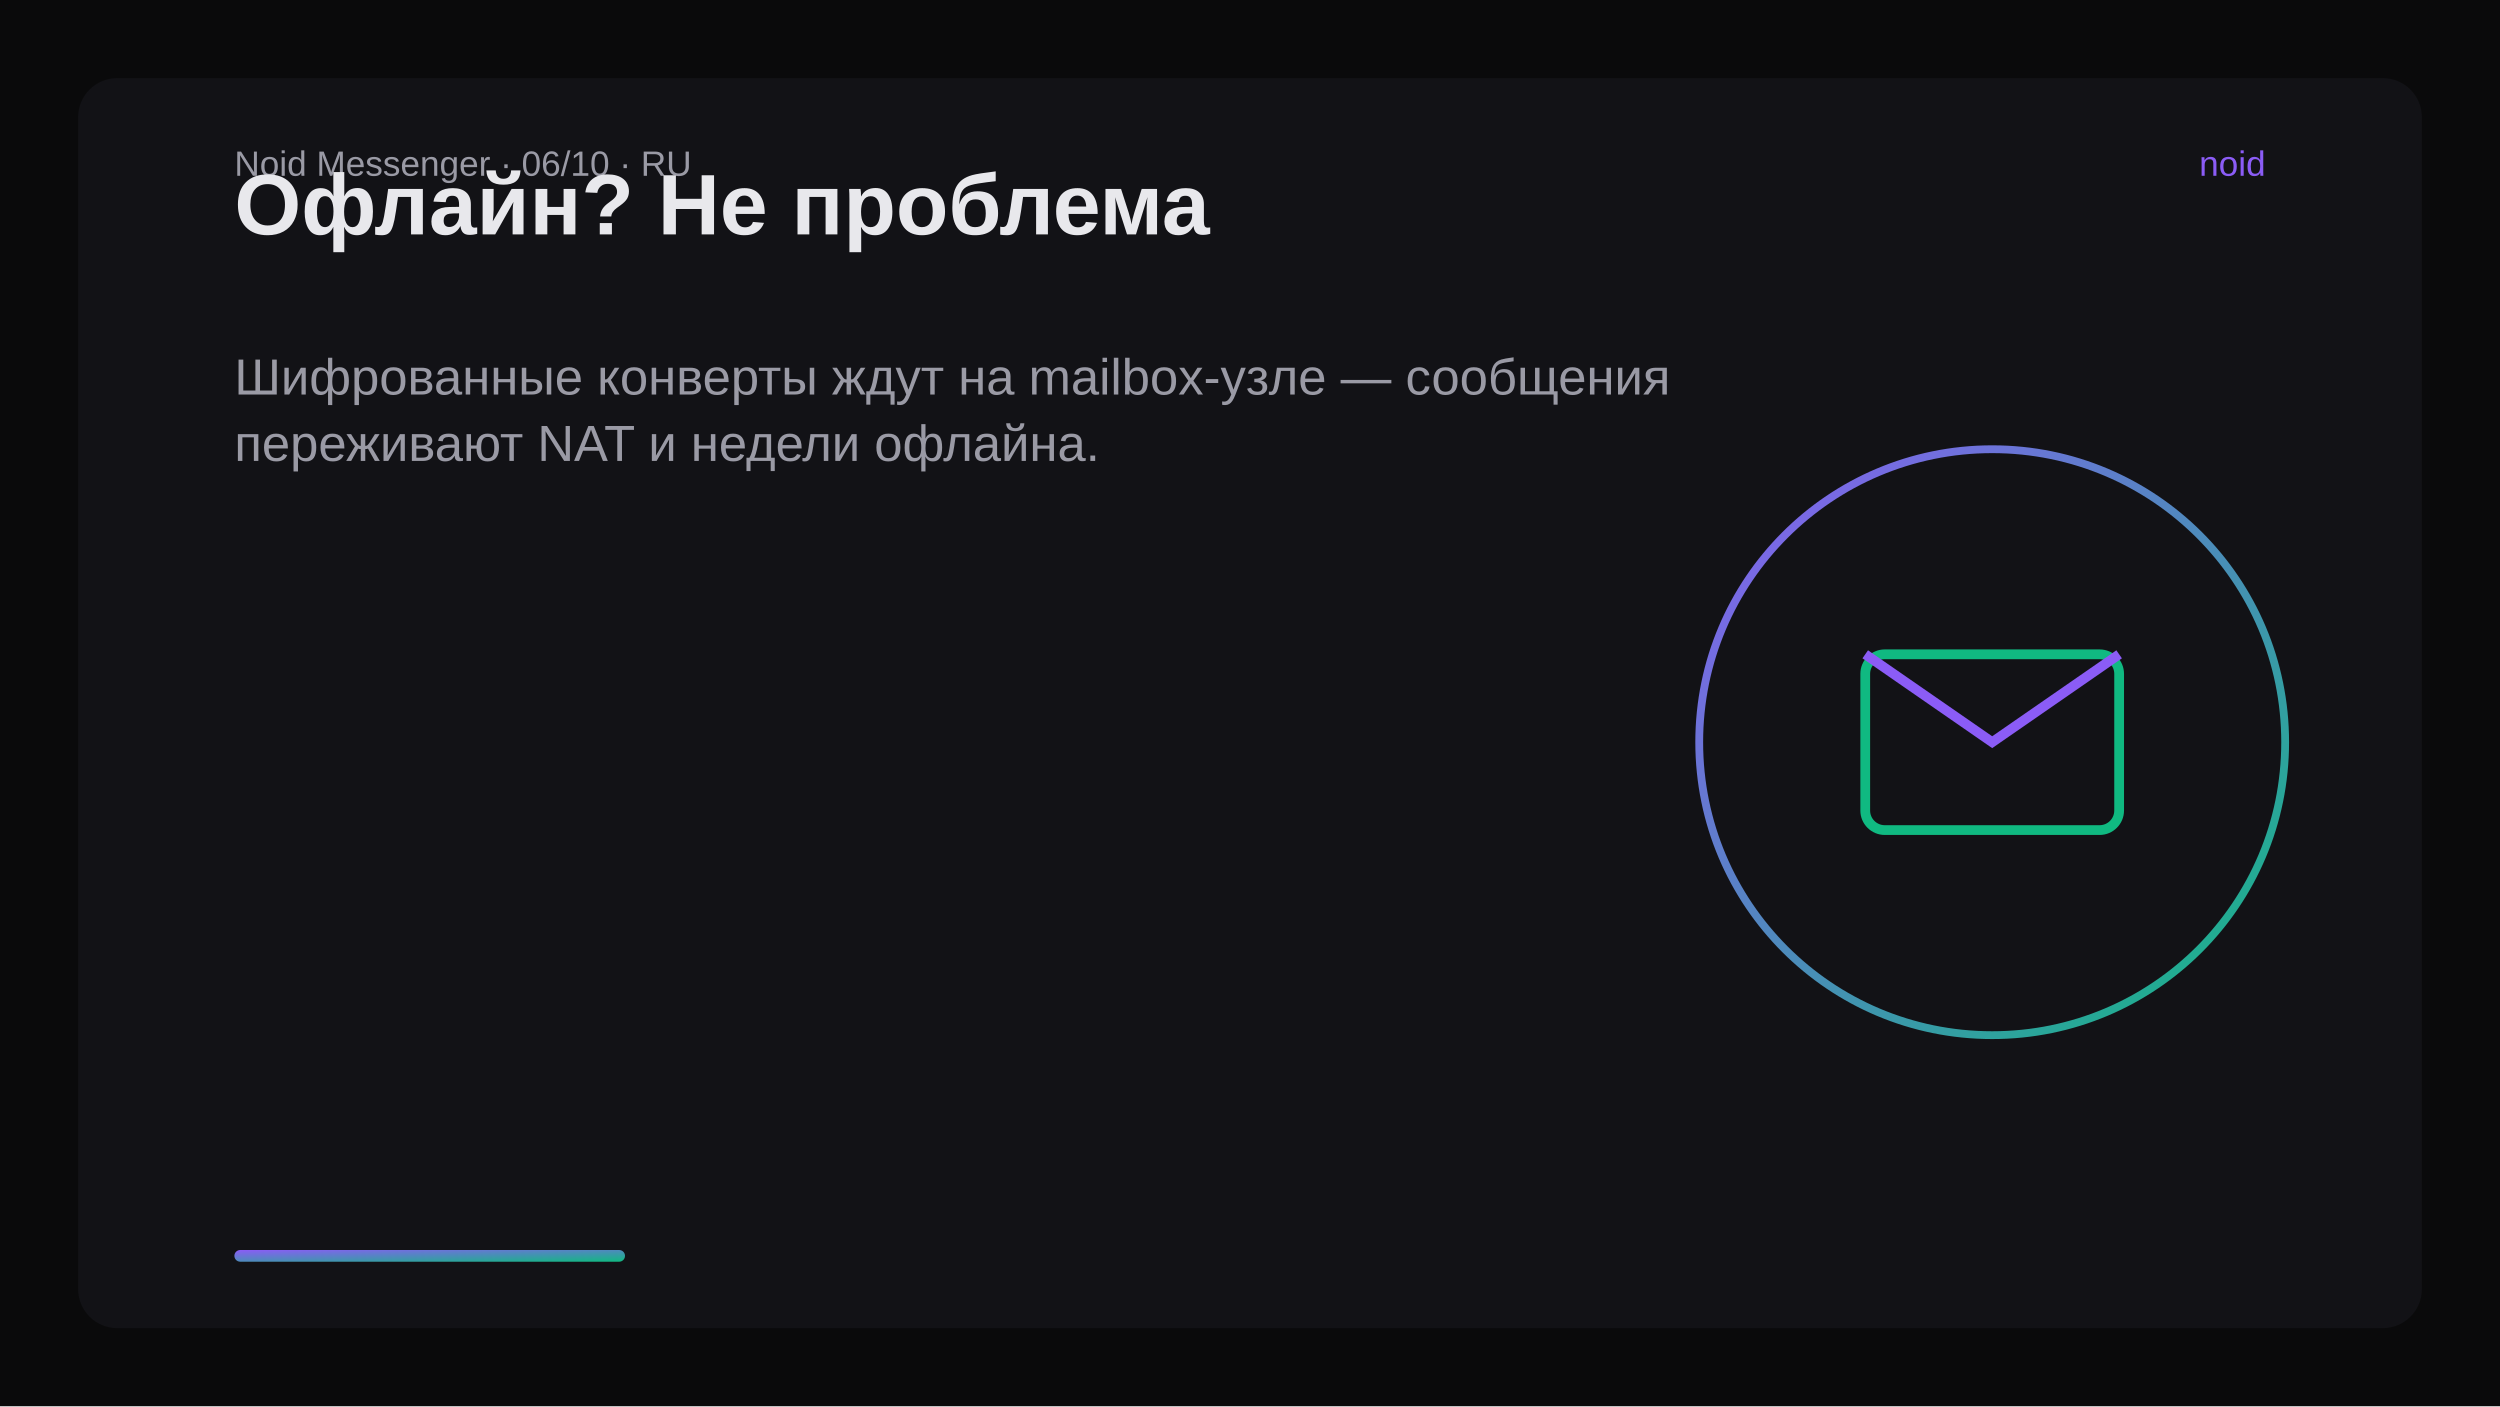
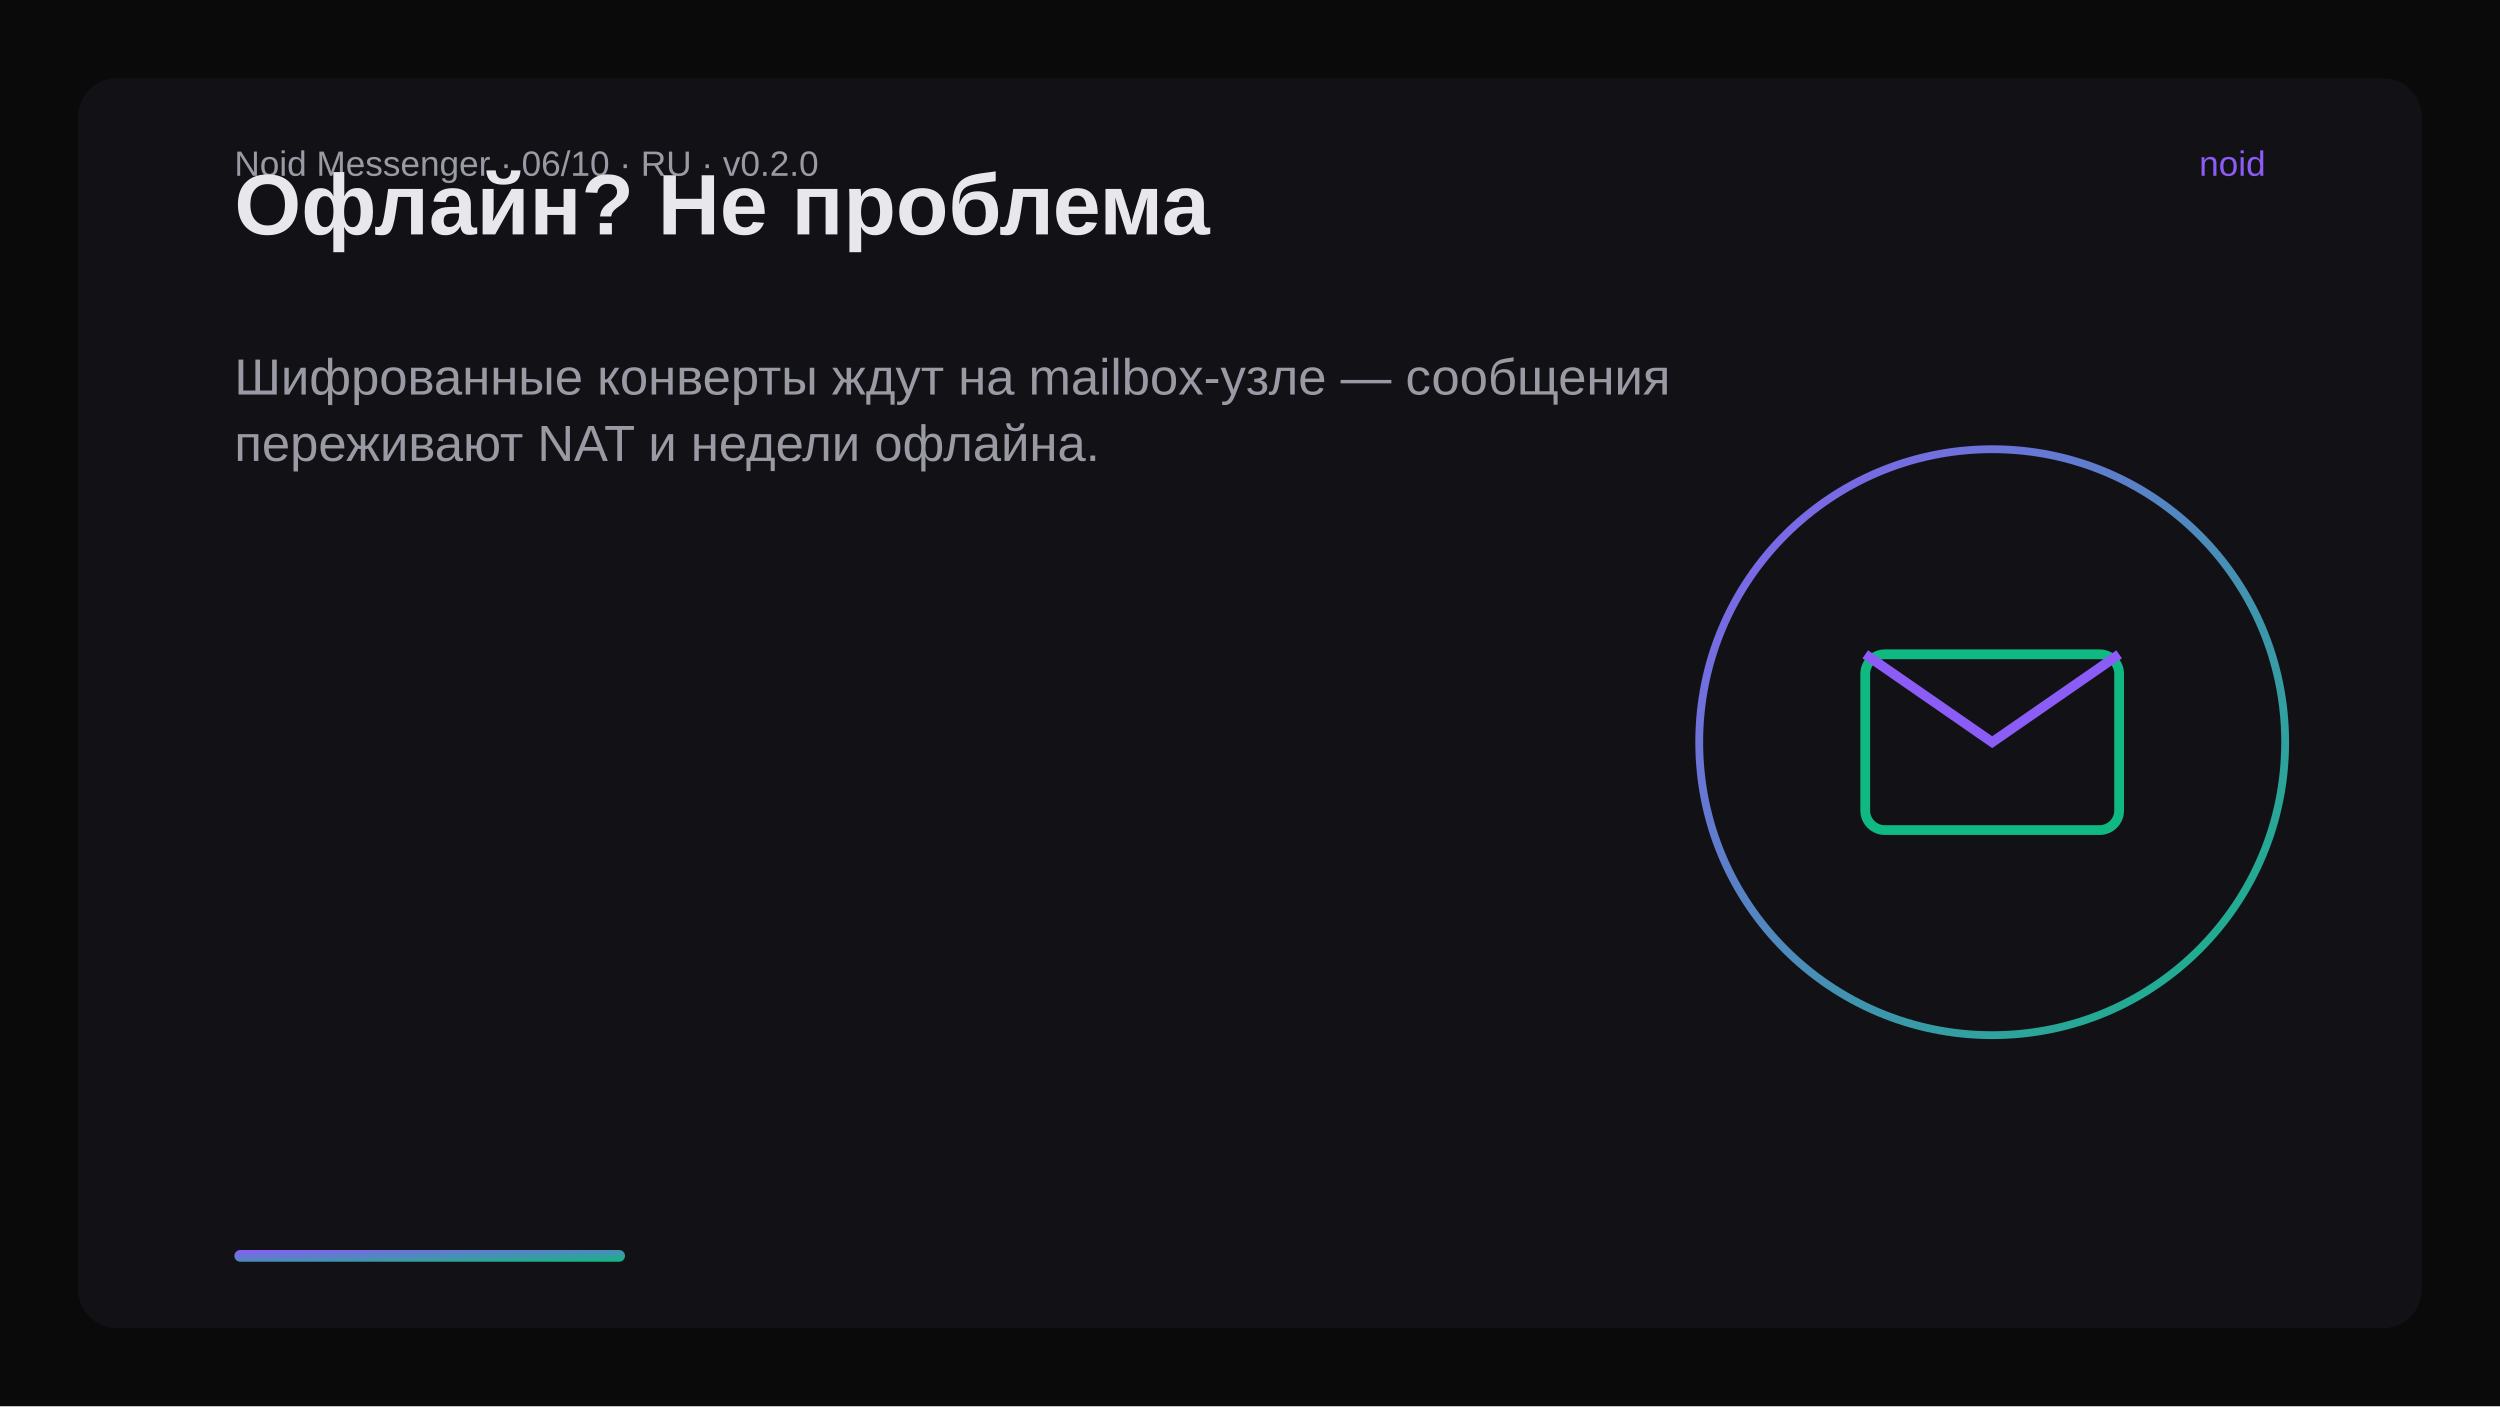
<svg xmlns="http://www.w3.org/2000/svg" width="1280" height="720" viewBox="0 0 1280 720">
  <defs>
    <linearGradient id="g" x1="0" y1="0" x2="1" y2="1">
      <stop offset="0" stop-color="#8b5cf6" />
      <stop offset="1" stop-color="#10b981" />
    </linearGradient>
  </defs>
  <rect width="1280" height="720" fill="#0a0a0b" />
  <rect x="40" y="40" width="1200" height="640" rx="20" fill="#121216" />
-   <text x="120" y="90" font-family="Segoe UI,Arial" font-size="18" fill="#9a9aa5">Noid Messenger · 06/10 · RU</text>
+   <text x="120" y="90" font-family="Segoe UI,Arial" font-size="18" fill="#9a9aa5">Noid Messenger · 06/10 · RU · v0.2.0</text>
  <text x="1160" y="90" text-anchor="end" font-family="Segoe UI,Arial" font-size="18" fill="#8b5cf6">noid</text>
  <text x="120" y="120" font-family="Segoe UI,Arial" font-size="44" font-weight="700" fill="#e8e8ec">Офлайн? Не проблема</text>
  <text x="120" y="202" font-family="Segoe UI,Arial" font-size="26" fill="#9a9aa5">Шифрованные конверты ждут на mailbox-узле — сообщения</text>
  <text x="120" y="236" font-family="Segoe UI,Arial" font-size="26" fill="#9a9aa5">переживают NAT и недели офлайна.</text>
  <circle cx="1020" cy="380" r="150" fill="none" stroke="url(#g)" stroke-width="4" />
  <rect x="955" y="335" width="130" height="90" rx="10" fill="none" stroke="#10b981" stroke-width="5" />
  <path d="M955 335 l65 45 65 -45" fill="none" stroke="#8b5cf6" stroke-width="5" />
  <rect x="120" y="640" width="200" height="6" rx="3" fill="url(#g)" />
</svg>
